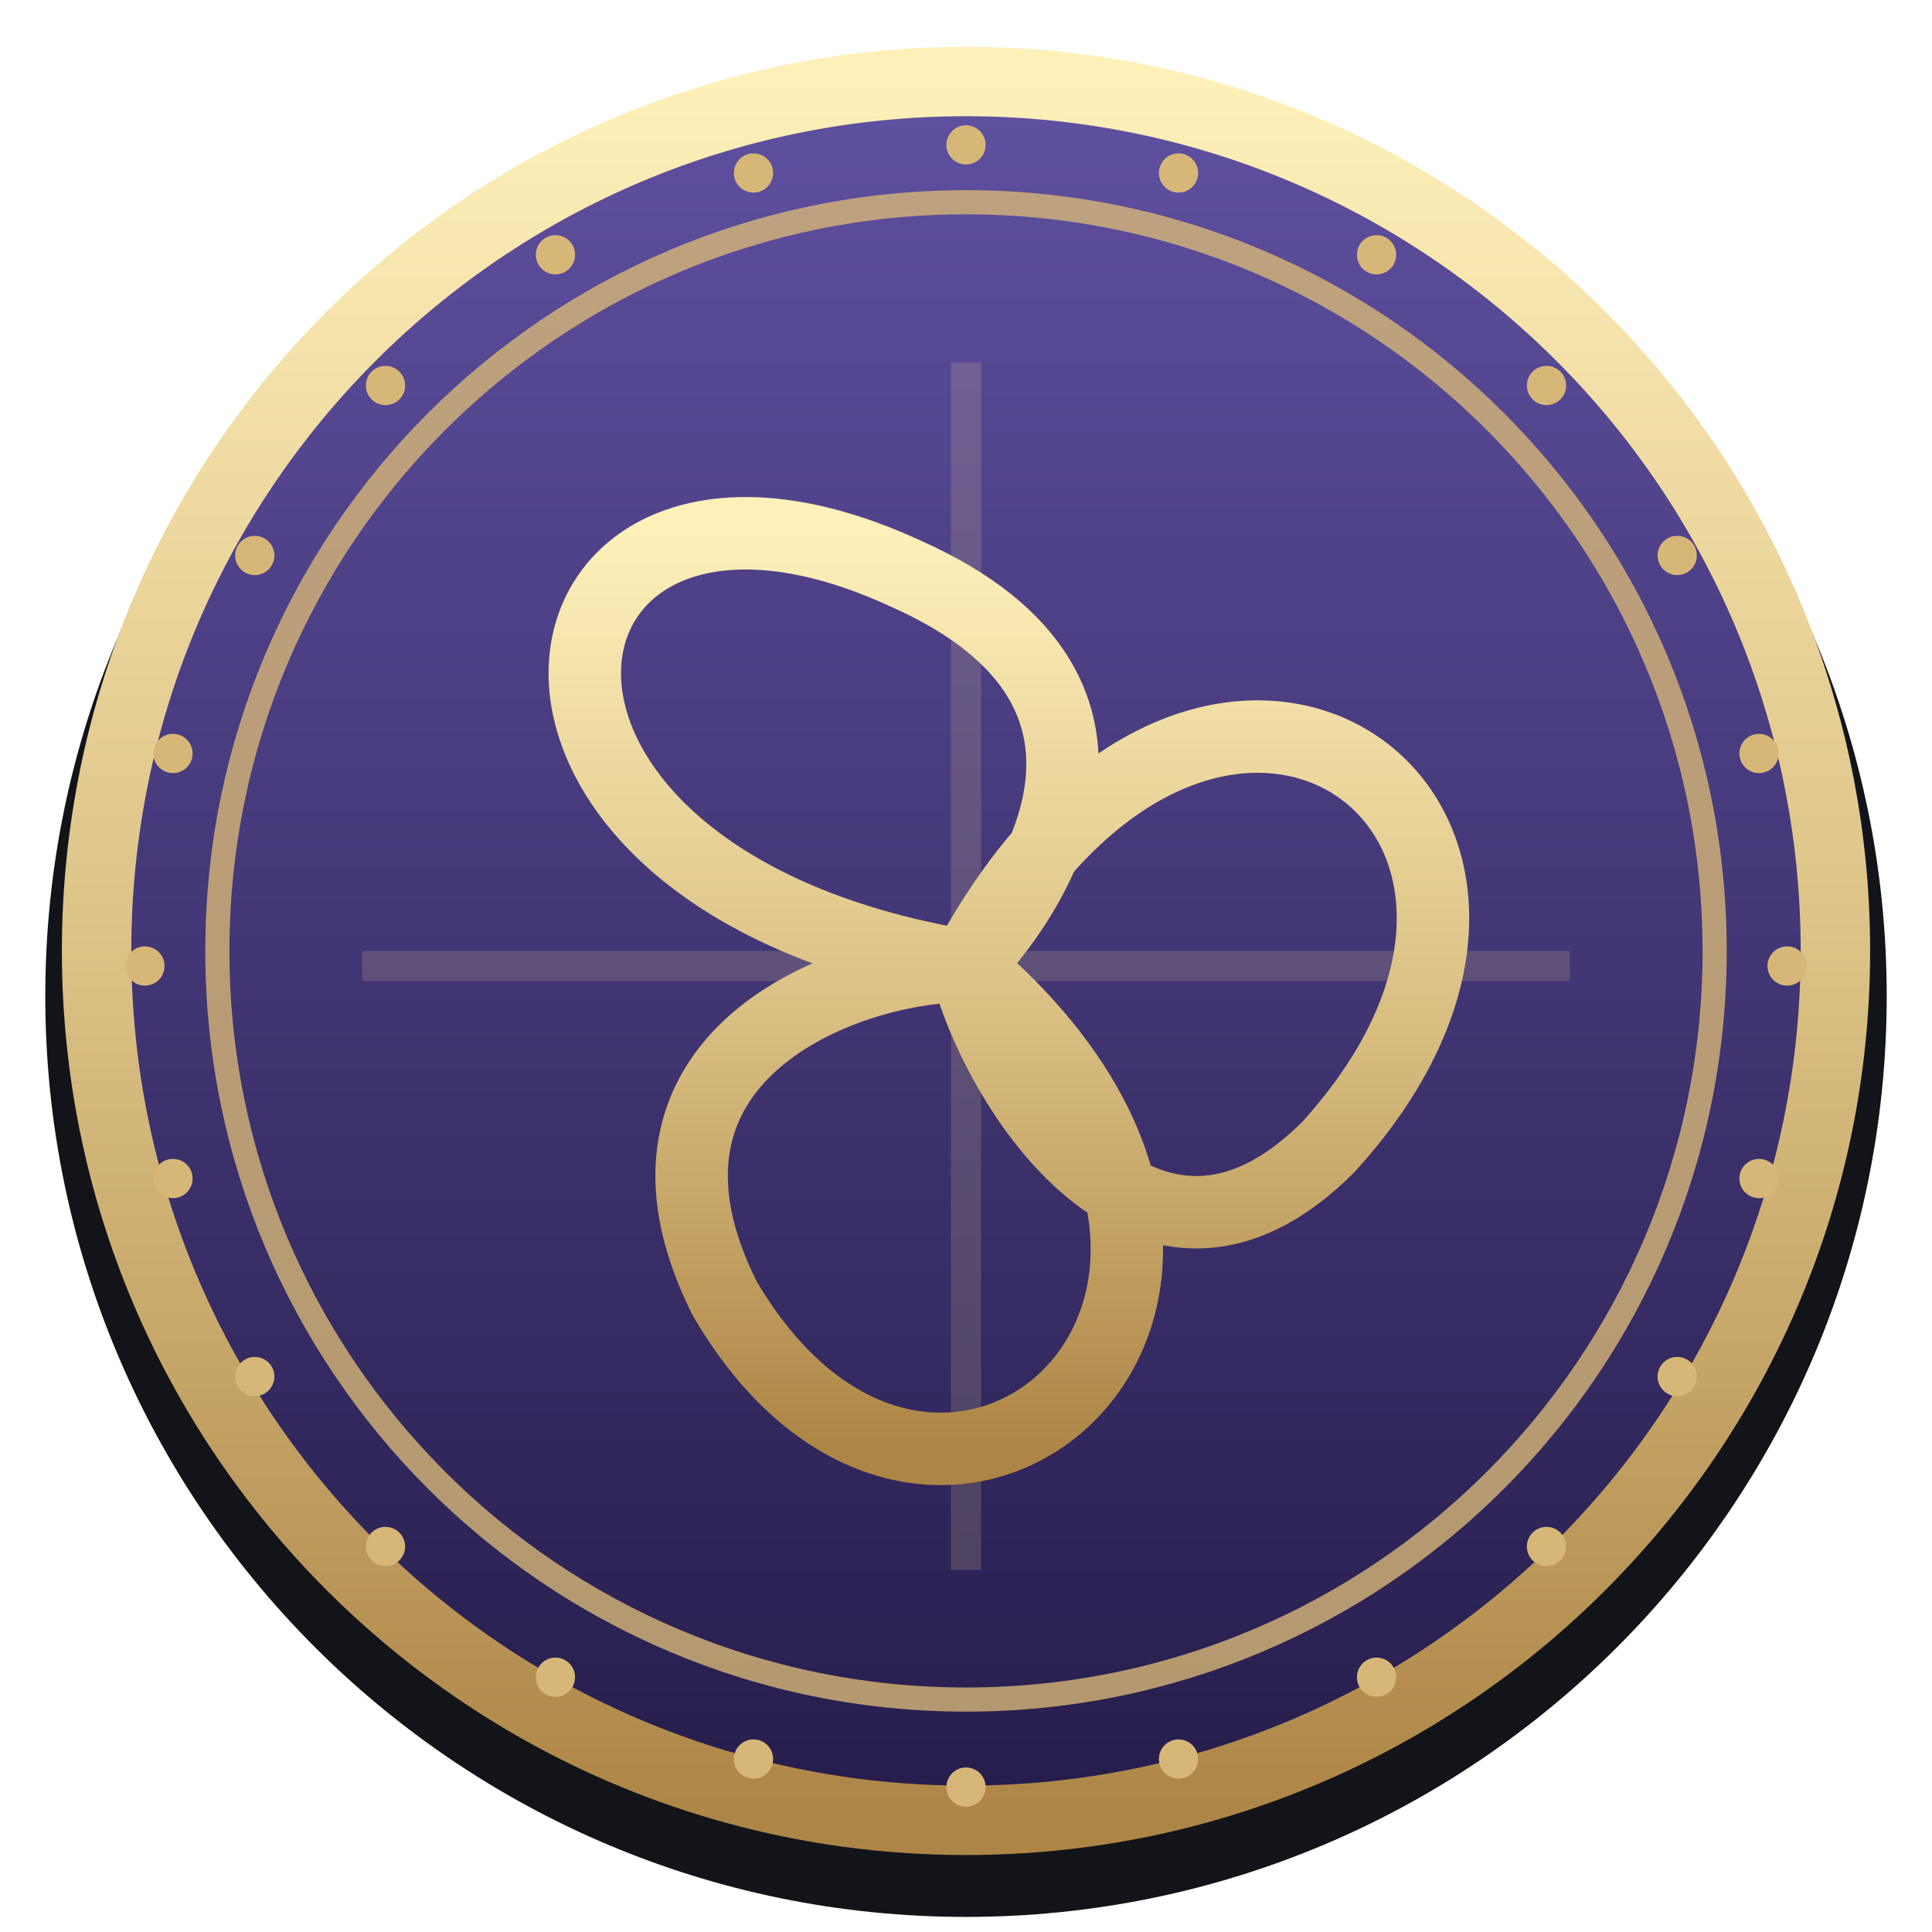
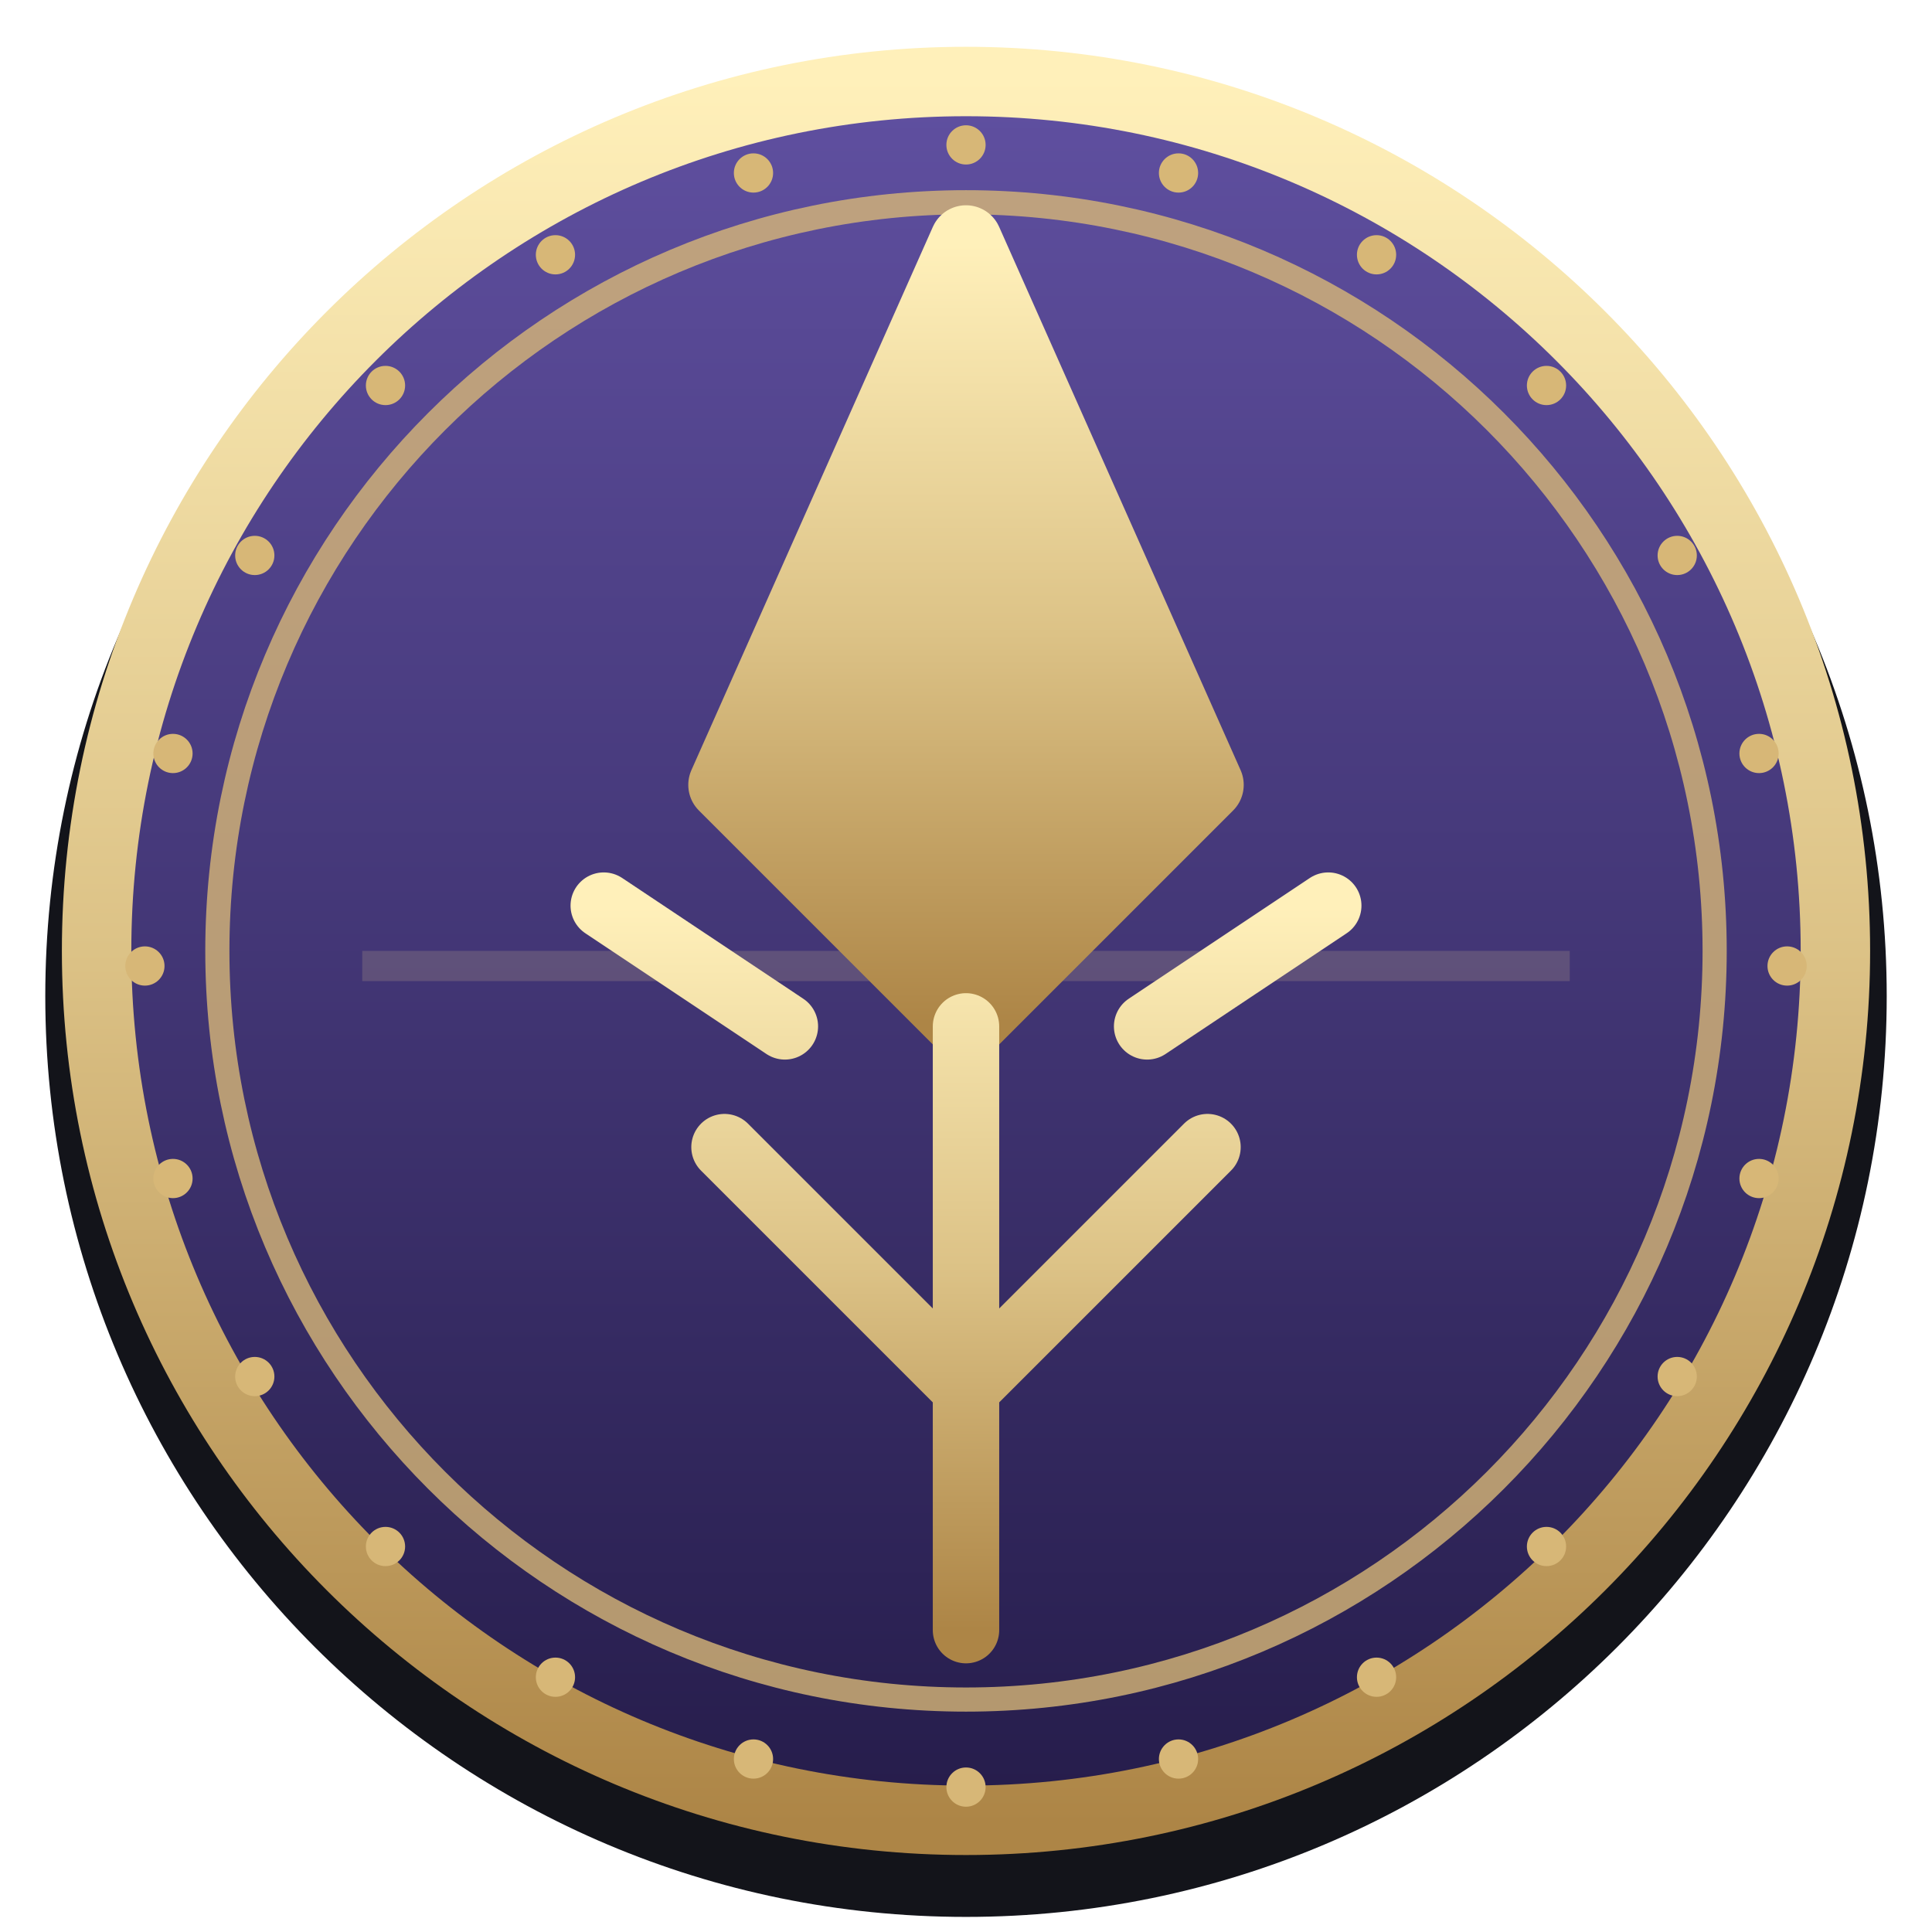
<svg xmlns="http://www.w3.org/2000/svg" width="64" height="64" viewBox="0 0 64 64">
  <defs>
    <linearGradient id="field" x1="0" y1="0" x2="0" y2="1">
      <stop stop-color="#6050a1" />
      <stop offset="1" stop-color="#251c4a" />
    </linearGradient>
    <linearGradient id="gold" x1="0" y1="0" x2="0" y2="1">
      <stop stop-color="#fff0ba" />
      <stop offset=".5" stop-color="#dcc286" />
      <stop offset="1" stop-color="#ad8546" />
    </linearGradient>
  </defs>
  <circle cx="32" cy="33" r="30.5" fill="#13141a" />
  <circle cx="32" cy="31.5" r="28.8" fill="url(#field)" stroke="url(#gold)" stroke-width="2.3" />
  <g fill="#d7b777">
    <circle cx="59.20" cy="32.00" r=".65" />
    <circle cx="58.27" cy="39.04" r=".65" />
    <circle cx="55.56" cy="45.60" r=".65" />
    <circle cx="51.23" cy="51.23" r=".65" />
    <circle cx="45.60" cy="55.56" r=".65" />
    <circle cx="39.04" cy="58.27" r=".65" />
    <circle cx="32.00" cy="59.20" r=".65" />
    <circle cx="24.96" cy="58.27" r=".65" />
    <circle cx="18.40" cy="55.56" r=".65" />
    <circle cx="12.77" cy="51.23" r=".65" />
    <circle cx="8.44" cy="45.60" r=".65" />
    <circle cx="5.73" cy="39.04" r=".65" />
    <circle cx="4.80" cy="32.00" r=".65" />
    <circle cx="5.73" cy="24.96" r=".65" />
    <circle cx="8.44" cy="18.40" r=".65" />
    <circle cx="12.77" cy="12.77" r=".65" />
    <circle cx="18.40" cy="8.44" r=".65" />
    <circle cx="24.96" cy="5.73" r=".65" />
    <circle cx="32.00" cy="4.80" r=".65" />
    <circle cx="39.04" cy="5.73" r=".65" />
    <circle cx="45.60" cy="8.44" r=".65" />
    <circle cx="51.23" cy="12.77" r=".65" />
    <circle cx="55.56" cy="18.40" r=".65" />
    <circle cx="58.27" cy="24.96" r=".65" />
  </g>
  <circle cx="32" cy="31.5" r="24.8" fill="none" stroke="#d7b777" stroke-width=".8" opacity=".8" />
  <path d="M12 32H52 M32 12V52" transform="rotate(0 32 32)" stroke="#e4cc91" stroke-width="1" opacity=".18" />
  <g fill="none" stroke="url(#gold)" stroke-width="2.4" stroke-linecap="round" stroke-linejoin="round">
-     <path d="M32 32C14 29 17 13 30 19C39 23 34 30 32 32C40 17 54 27 44 38C38 44 33 36 32 32C45 43 31 55 24 43C20 35 28 32 32 32Z" />
+     <path fill="url(#gold)" d="M32 8L40 26L32 34L24 26Z" />
+     <path d="M32 34V54 M24 38L32 46L40 38 M20 30L26 34 M44 30L38 34" stroke-width="2.2" />
  </g>
</svg>
